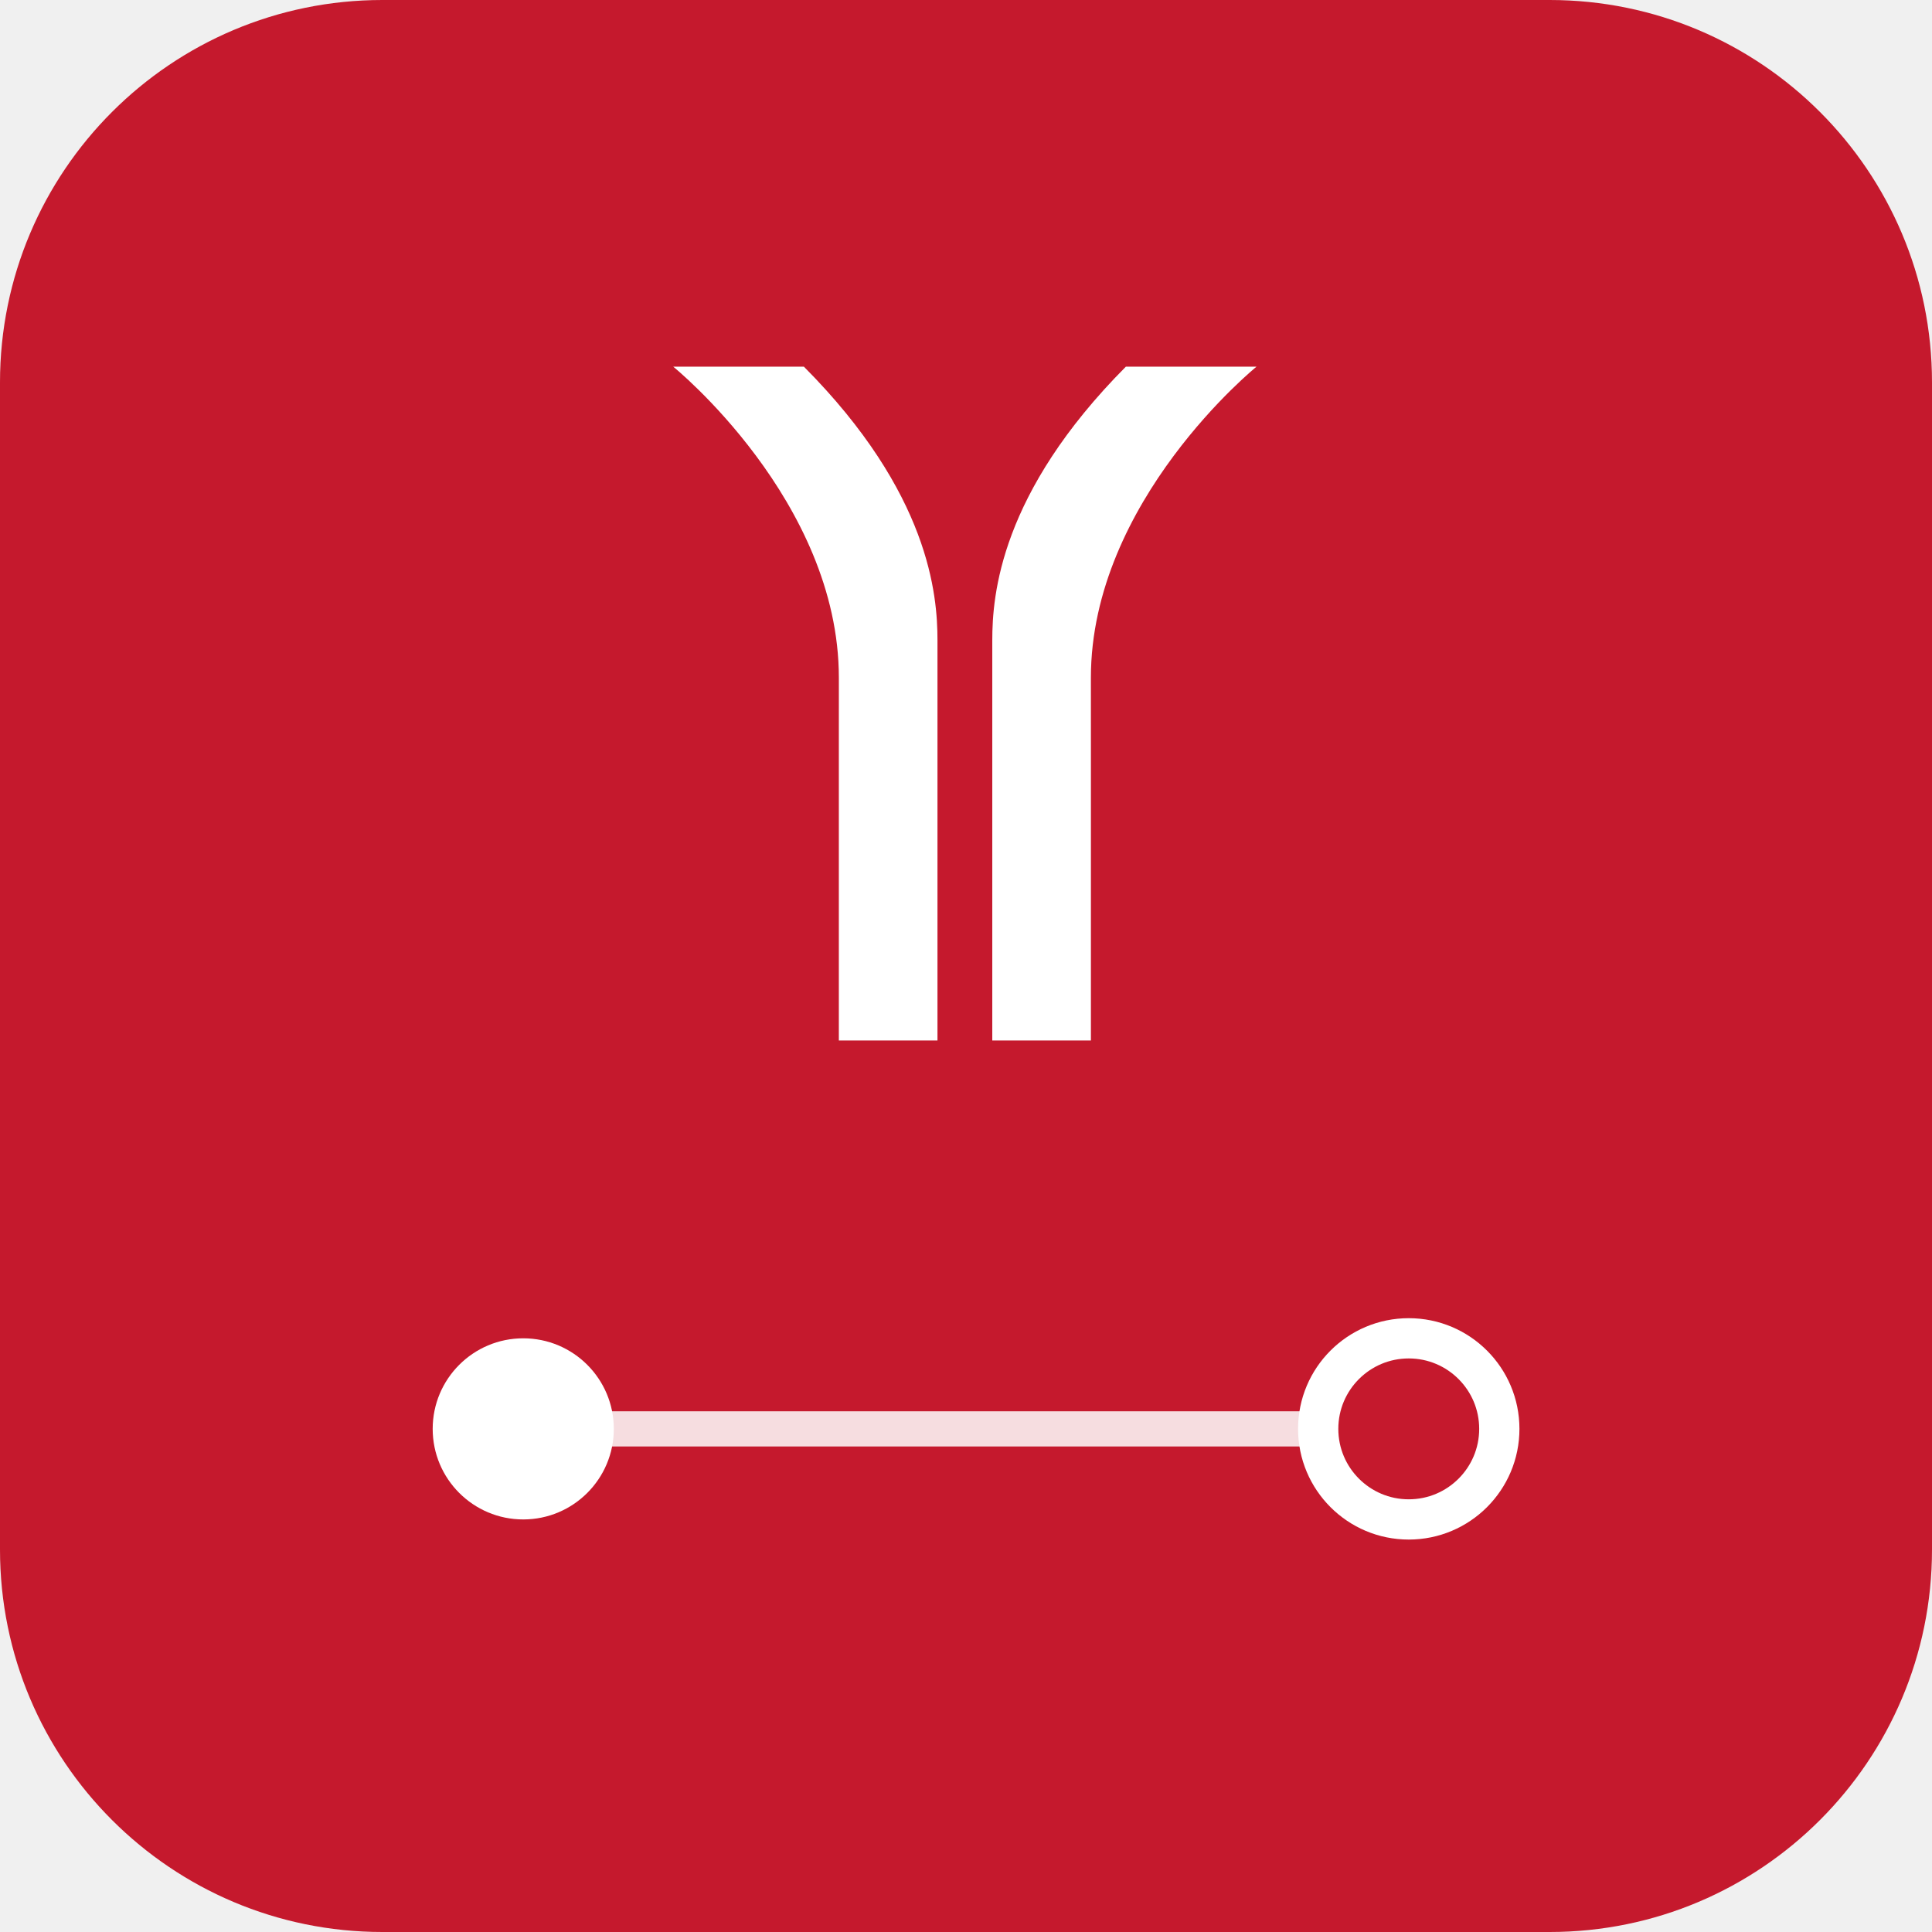
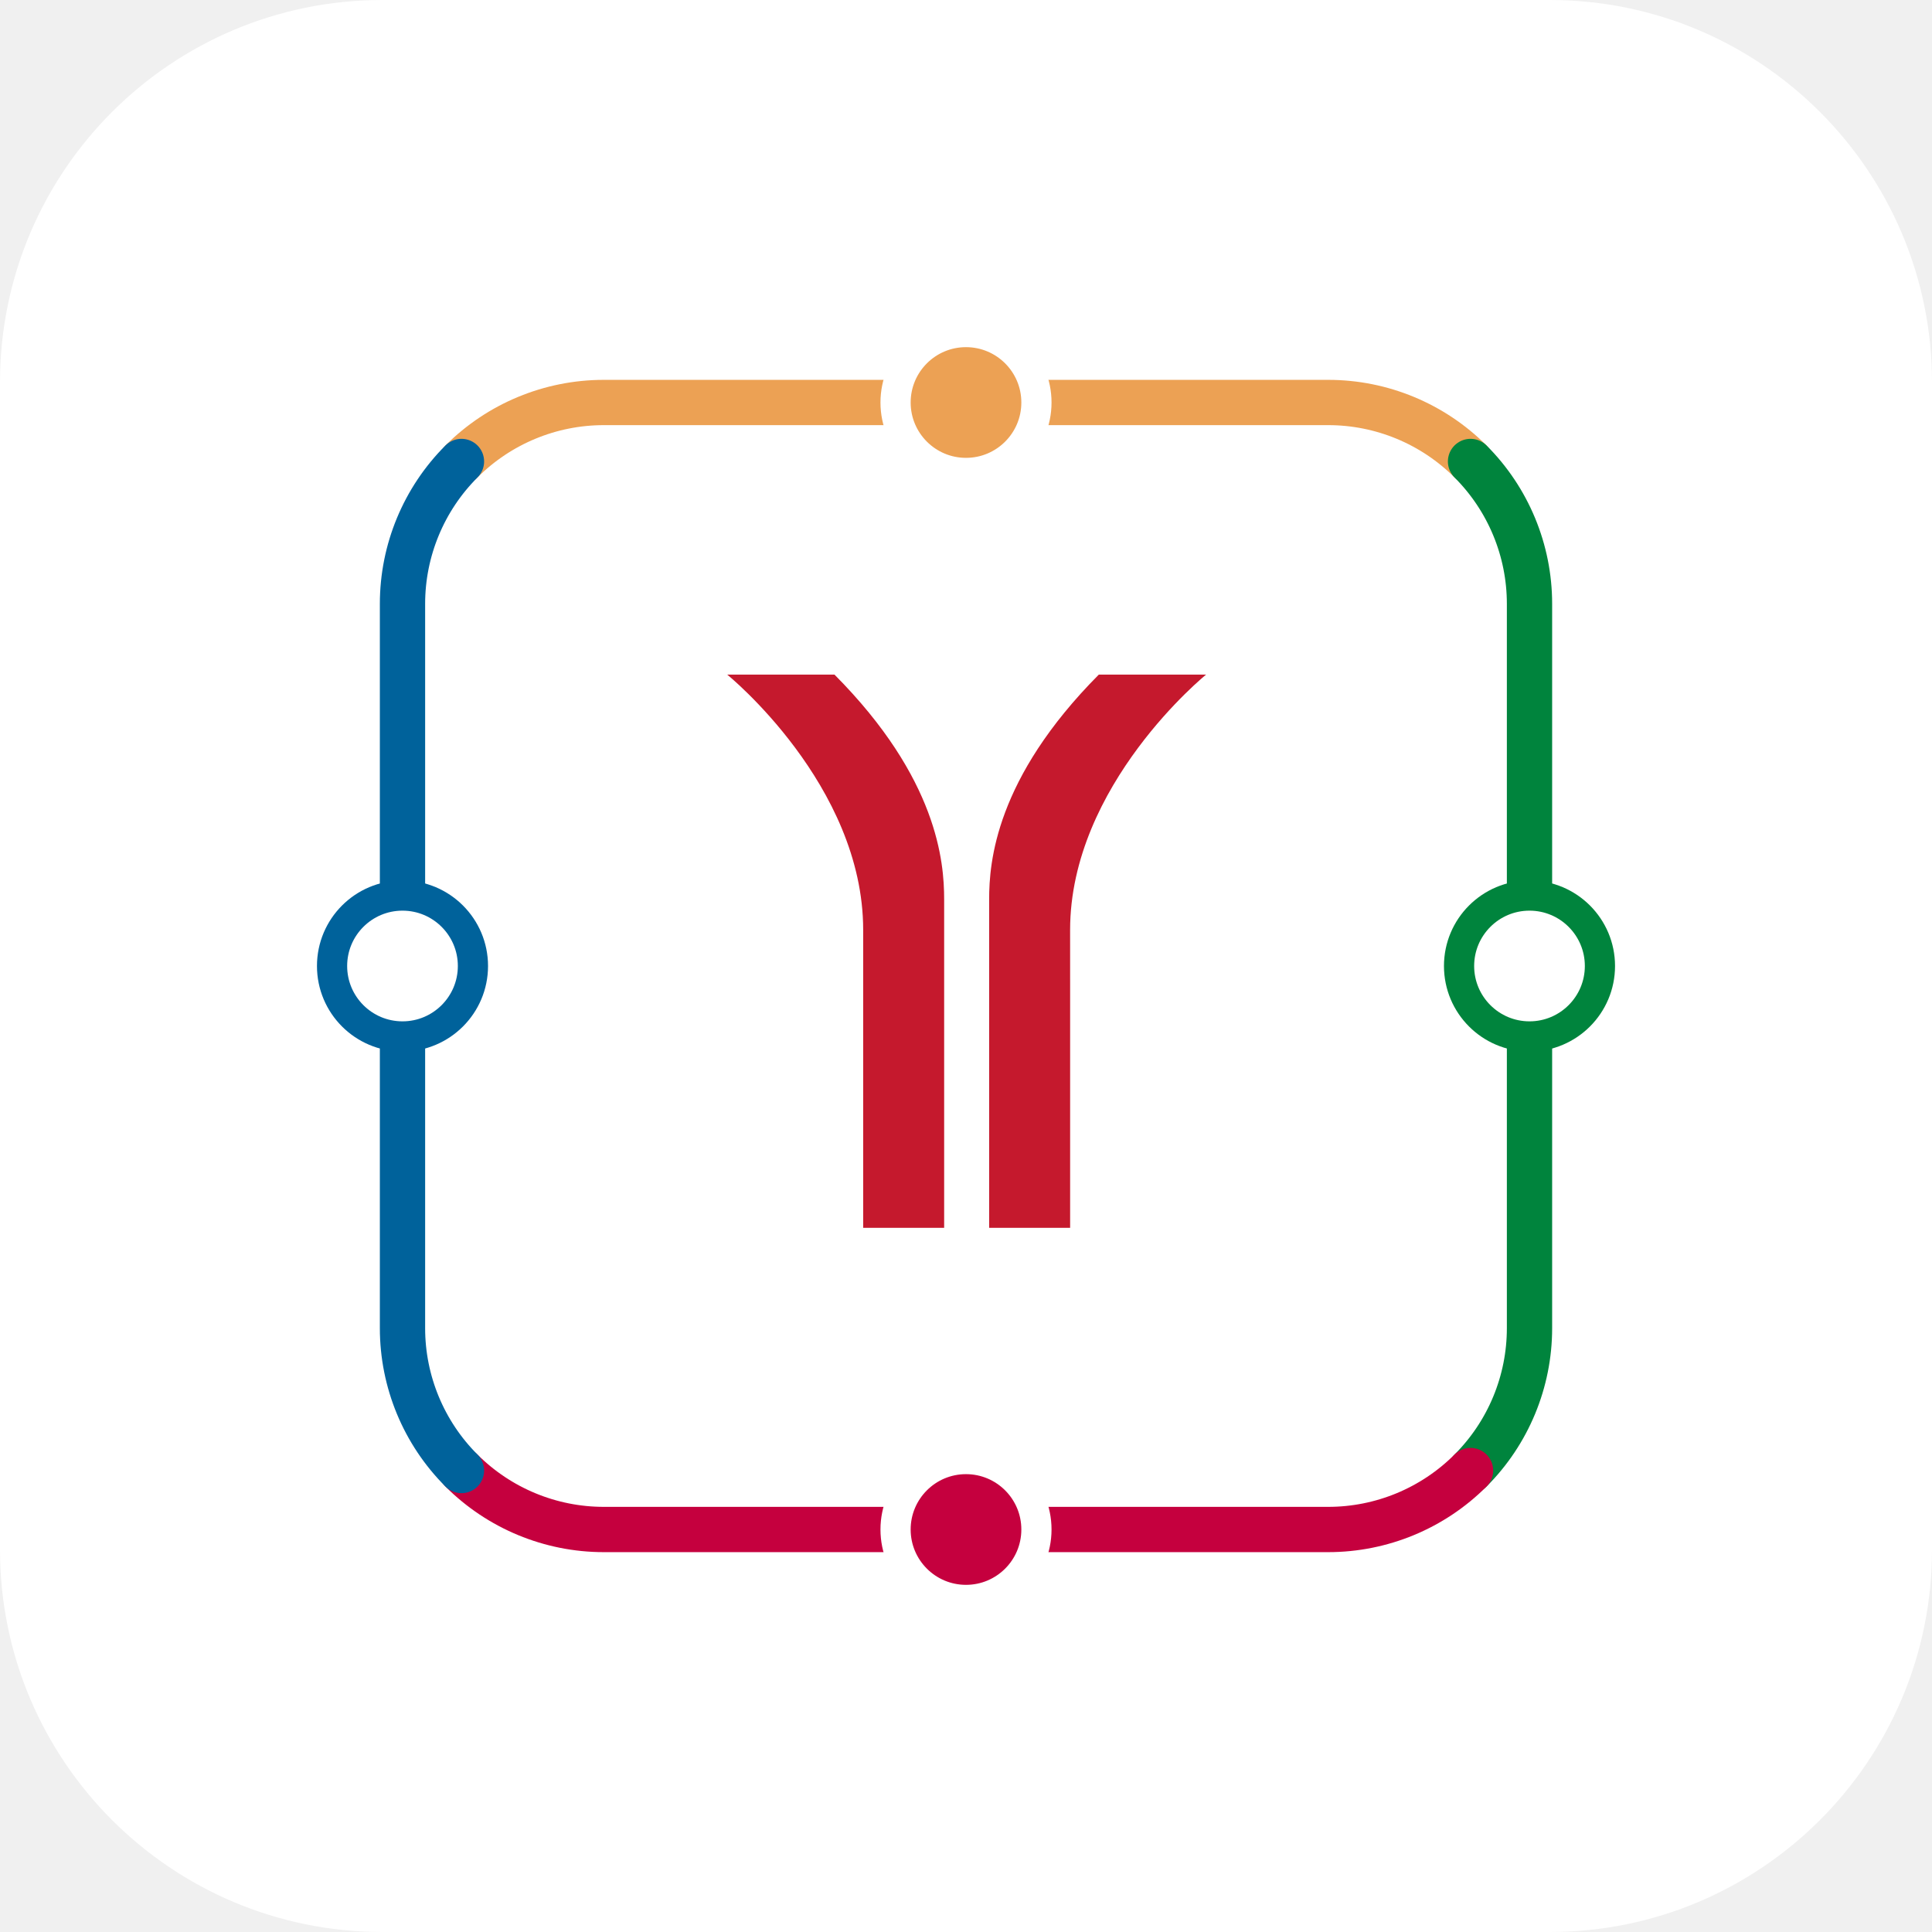
<svg xmlns="http://www.w3.org/2000/svg" viewBox="0 0 192 192">
-   <rect width="192" height="192" rx="38" fill="#c5192d" />
-   <g transform="translate(96, 70) scale(0.095) translate(-512,-512)" fill="#ffffff">
+   <rect width="192" height="192" rx="38" fill="#ffffff" />
+   <g fill="none" stroke-linecap="round" stroke-width="4.5">
+     <path d="M 45.86 45.86 A 20 20 0 0 1 60 40 L 132 40 A 20 20 0 0 1 146.14 45.86" stroke="#eca154" />
+     <path d="M 146.14 45.86 A 20 20 0 0 1 152 60 L 152 132 A 20 20 0 0 1 146.14 146.14" stroke="#00843d" />
+     <path d="M 146.14 146.14 A 20 20 0 0 1 132 152 L 60 152 A 20 20 0 0 1 45.86 146.14" stroke="#c5003e" />
+     <path d="M 45.86 146.14 A 20 20 0 0 1 40 132 L 40 60 A 20 20 0 0 1 45.86 45.86" stroke="#00629b" />
+   </g>
+   <circle cx="96" cy="40" r="7" fill="#eca154" stroke="#ffffff" stroke-width="3" />
+   <circle cx="152" cy="96" r="7" fill="#ffffff" stroke="#00843d" stroke-width="3" />
+   <circle cx="96" cy="152" r="7" fill="#c5003e" stroke="#ffffff" stroke-width="3" />
+   <circle cx="40" cy="96" r="7" fill="#ffffff" stroke="#00629b" stroke-width="3" />
+   <g transform="translate(96, 96) scale(0.078) translate(-510,-530)" fill="#c5192d">
    <path d="M679.23 158.727c-131.554 132.345-139.74 239.006-139.74 286.293l0 418.578 103.177 0 0-376.307c0 16.172-0.023 141.038-0.023-3.13 0-185.235 173.265-325.435 173.265-325.435L679.23 158.727 679.23 158.727z" />
    <path d="M205.739 158.727c0 0 173.258 140.201 173.258 325.435 0 144.168-0.015 19.31-0.015 3.13l0 376.307 103.178 0 0-418.578c0-47.288-8.177-153.948-139.742-286.293L205.739 158.727 205.739 158.727z" />
  </g>
-   <line x1="52" y1="142" x2="140" y2="142" stroke="#ffffff" stroke-width="3.5" stroke-linecap="round" opacity="0.85" />
-   <circle cx="52" cy="142" r="9" fill="#ffffff" />
-   <circle cx="140" cy="142" r="9" fill="#c5192d" stroke="#ffffff" stroke-width="4" />
</svg>
